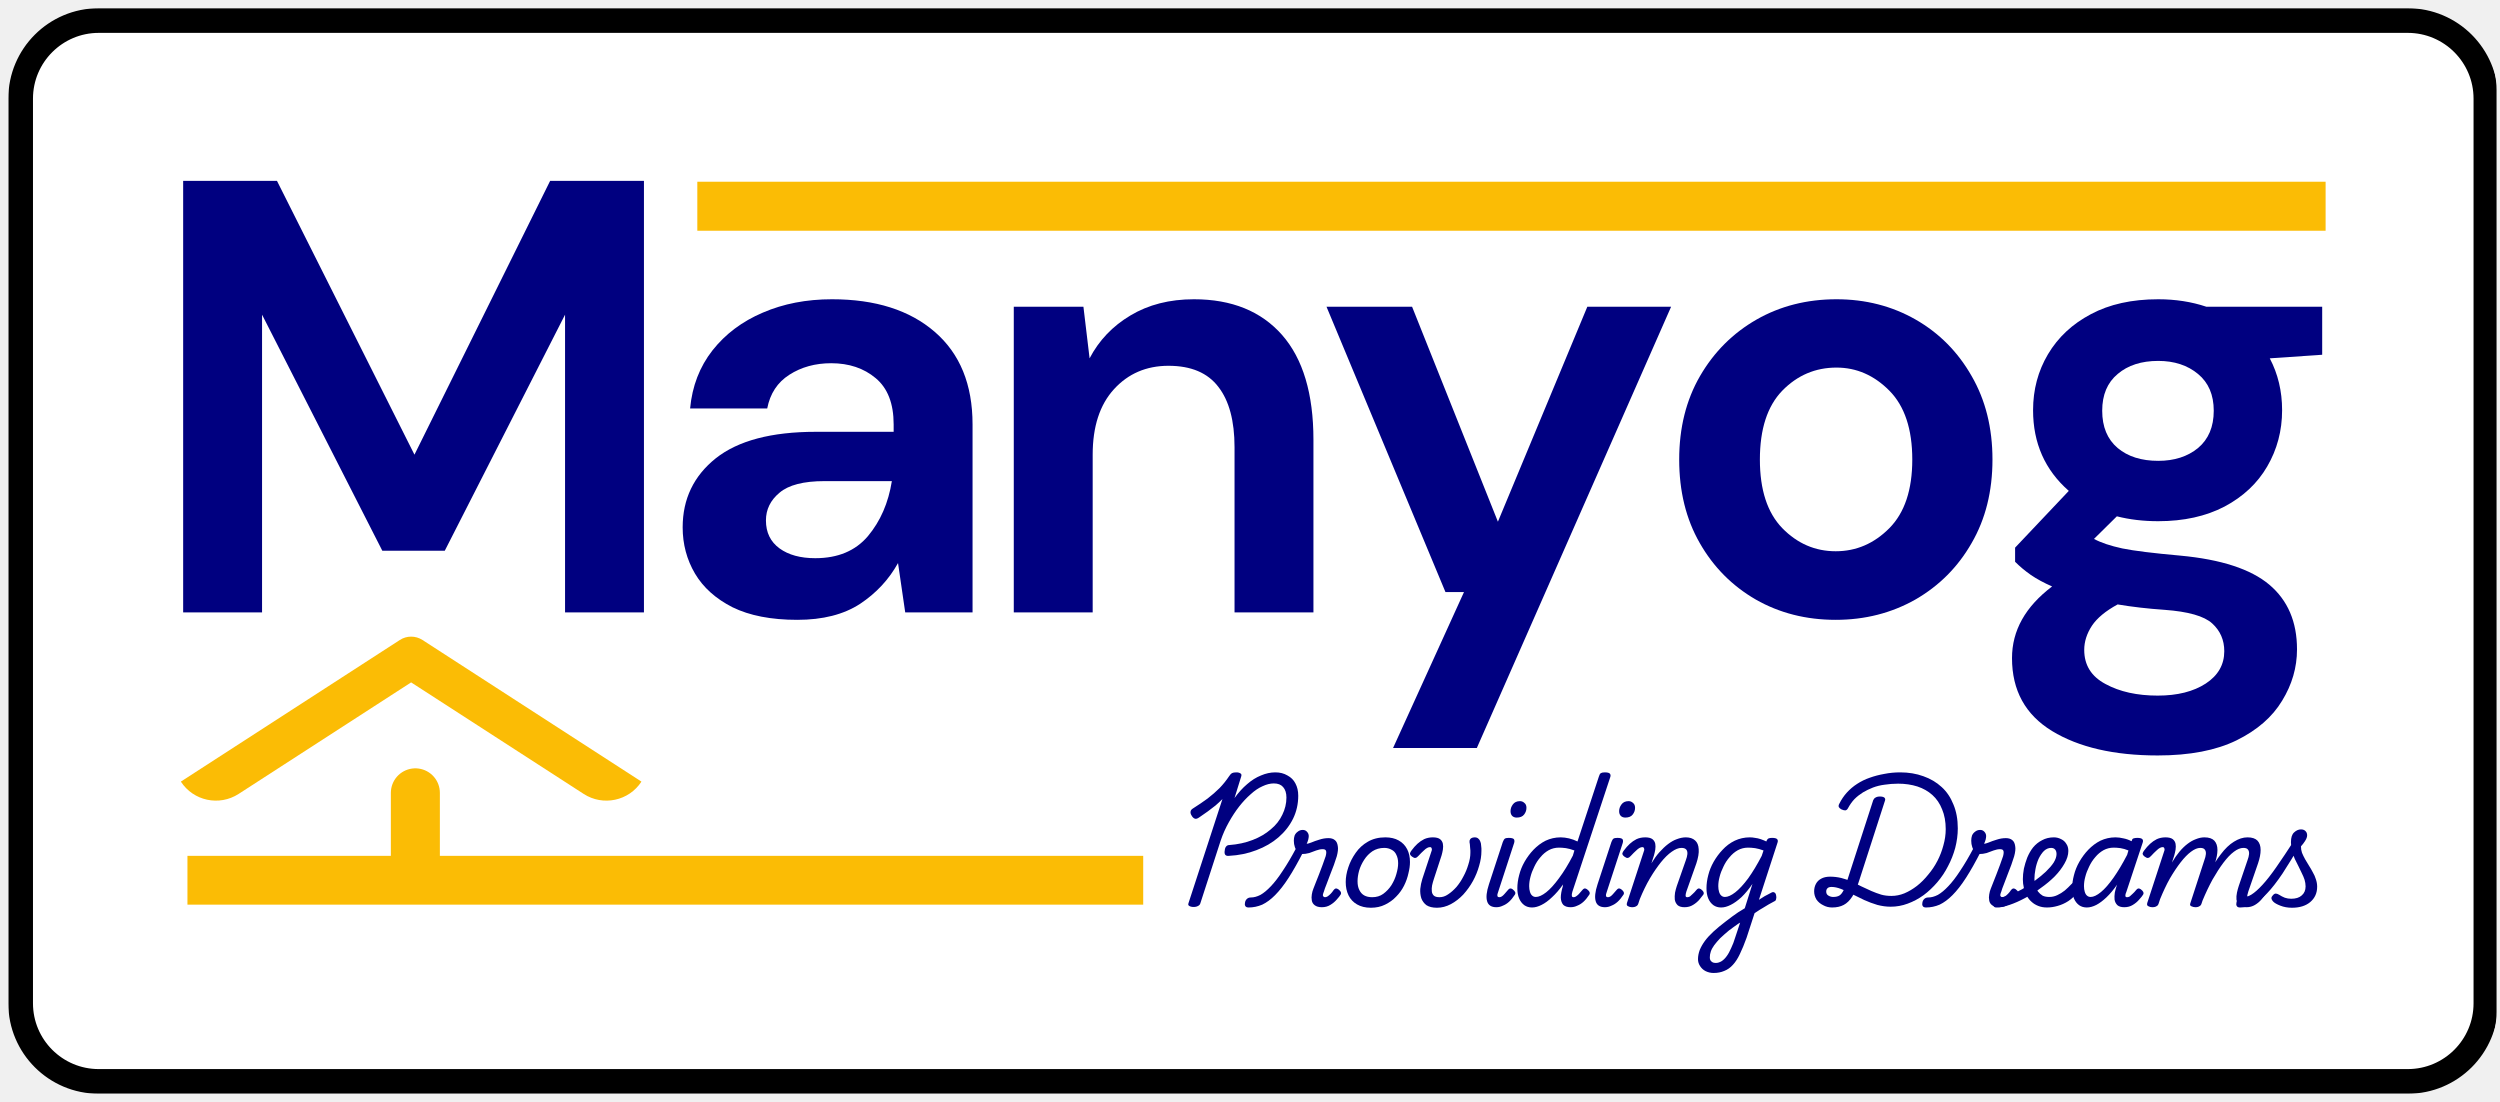
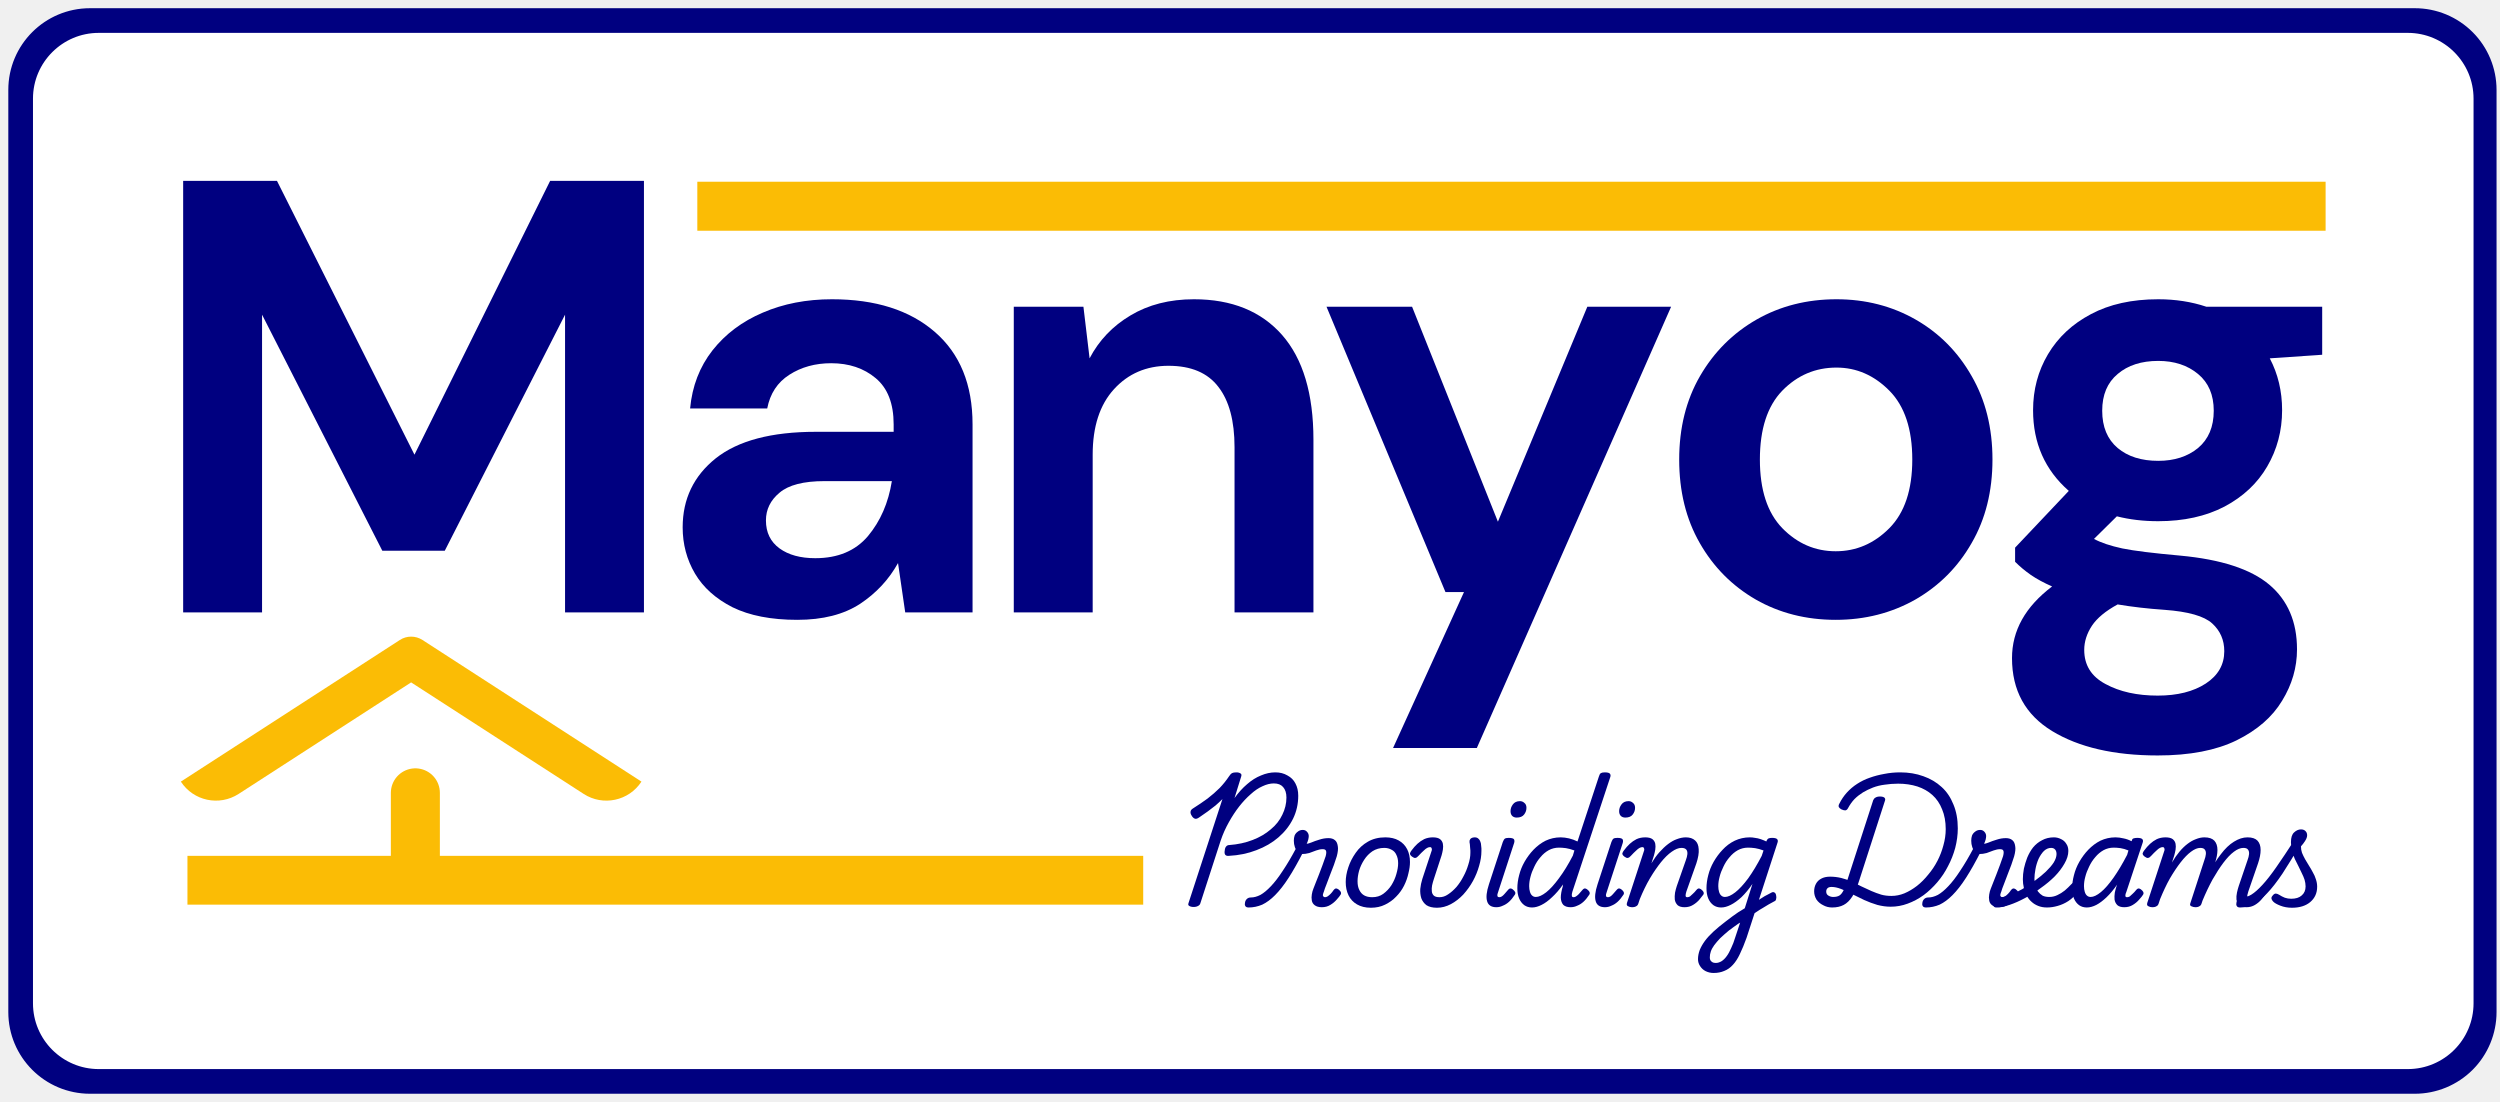
<svg xmlns="http://www.w3.org/2000/svg" width="152" height="67" viewBox="0 0 152 67" fill="none">
-   <mask id="mask0_1_3" style="mask-type:luminance" maskUnits="userSpaceOnUse" x="0" y="0" width="152" height="67">
-     <path d="M1.005 5.999C1.005 3.238 3.244 0.999 6.005 0.999H146.392C149.153 0.999 151.392 3.238 151.392 5.999V61C151.392 63.761 149.153 66 146.392 66H6.005C3.244 66 1.005 63.761 1.005 61V5.999Z" fill="white" stroke="white" stroke-miterlimit="4.139" stroke-linejoin="round" />
-   </mask>
  <g mask="url(#mask0_1_3)">
    <mask id="mask1_1_3" style="mask-type:luminance" maskUnits="userSpaceOnUse" x="0" y="0" width="152" height="67">
      <path d="M5.474 0.999H146.821C148.005 0.999 149.142 1.468 149.982 2.307C150.818 3.143 151.29 4.279 151.29 5.466V61.533C151.29 62.716 150.818 63.853 149.982 64.692C149.142 65.528 148.005 66 146.821 66H5.474C3.005 66 1.005 64.001 1.005 61.533V5.466C1.005 2.998 3.005 0.999 5.474 0.999Z" fill="white" stroke="white" stroke-miterlimit="4.139" stroke-linejoin="round" />
    </mask>
    <g mask="url(#mask1_1_3)">
-       <path d="M1.005 5.999C1.005 3.238 3.244 0.999 6.005 0.999H146.392C149.153 0.999 151.392 3.238 151.392 5.999V61C151.392 63.761 149.153 66 146.392 66H6.005C3.244 66 1.005 63.761 1.005 61V5.999Z" fill="white" stroke="black" stroke-miterlimit="4.139" stroke-linejoin="round" stroke-width="2" />
+       <path d="M1.005 5.999C1.005 3.238 3.244 0.999 6.005 0.999H146.392C149.153 0.999 151.392 3.238 151.392 5.999V61C151.392 63.761 149.153 66 146.392 66H6.005C3.244 66 1.005 63.761 1.005 61V5.999Z" fill="white" stroke="#000080" stroke-miterlimit="4.139" stroke-linejoin="round" stroke-width="2" />
    </g>
  </g>
  <path d="M11.136 37.233V10.995H16.839L25.199 27.644L33.449 10.995H39.152V37.233H34.355V19.132L27.042 33.485H23.245L15.933 19.132V37.233H11.136Z" fill="#000080" />
  <path d="M48.475 37.686C46.881 37.686 45.569 37.428 44.537 36.921C43.514 36.401 42.756 35.718 42.256 34.875C41.756 34.024 41.506 33.087 41.506 32.064C41.506 30.338 42.178 28.936 43.522 27.862C44.873 26.793 46.901 26.254 49.6 26.254H54.334V25.801C54.334 24.532 53.967 23.595 53.24 22.99C52.522 22.388 51.619 22.084 50.537 22.084C49.569 22.084 48.717 22.318 47.99 22.787C47.272 23.247 46.822 23.927 46.647 24.833H41.959C42.084 23.482 42.537 22.302 43.319 21.303C44.108 20.303 45.131 19.538 46.381 19.007C47.631 18.468 49.029 18.195 50.584 18.195C53.229 18.195 55.311 18.859 56.834 20.178C58.365 21.502 59.131 23.376 59.131 25.801V37.233H55.037L54.6 34.234C54.045 35.234 53.276 36.062 52.287 36.718C51.295 37.362 50.026 37.686 48.475 37.686ZM49.569 33.938C50.944 33.938 52.01 33.493 52.772 32.595C53.529 31.689 54.014 30.576 54.225 29.252H50.131C48.858 29.252 47.947 29.487 47.397 29.955C46.842 30.416 46.569 30.978 46.569 31.642C46.569 32.372 46.842 32.938 47.397 33.344C47.947 33.742 48.67 33.938 49.569 33.938Z" fill="#000080" />
  <path d="M61.638 37.233V18.648H65.872L66.247 21.787C66.818 20.694 67.646 19.827 68.732 19.179C69.826 18.523 71.111 18.195 72.591 18.195C74.892 18.195 76.677 18.921 77.951 20.366C79.22 21.814 79.857 23.939 79.857 26.738V37.233H75.06V27.191C75.06 25.59 74.732 24.364 74.076 23.521C73.427 22.669 72.419 22.24 71.044 22.24C69.701 22.24 68.595 22.716 67.732 23.661C66.865 24.61 66.435 25.938 66.435 27.644V37.233H61.638Z" fill="#000080" />
  <path d="M84.698 45.479L89.01 35.999H87.885L80.651 18.648H85.854L91.073 31.72L96.51 18.648H101.604L89.791 45.479H84.698Z" fill="#000080" />
  <path d="M111.611 37.686C109.806 37.686 108.189 37.272 106.751 36.452C105.314 35.62 104.177 34.477 103.345 33.016C102.509 31.56 102.095 29.869 102.095 27.941C102.095 26.016 102.517 24.325 103.361 22.865C104.212 21.397 105.361 20.253 106.798 19.429C108.236 18.609 109.853 18.195 111.658 18.195C113.427 18.195 115.033 18.609 116.47 19.429C117.908 20.253 119.041 21.397 119.876 22.865C120.72 24.325 121.142 26.016 121.142 27.941C121.142 29.869 120.72 31.56 119.876 33.016C119.041 34.477 117.9 35.62 116.455 36.452C115.005 37.272 113.392 37.686 111.611 37.686ZM111.611 33.516C112.861 33.516 113.947 33.047 114.876 32.11C115.802 31.173 116.267 29.783 116.267 27.941C116.267 26.09 115.802 24.692 114.876 23.755C113.947 22.818 112.876 22.349 111.658 22.349C110.376 22.349 109.275 22.818 108.361 23.755C107.455 24.692 107.001 26.09 107.001 27.941C107.001 29.783 107.455 31.173 108.361 32.11C109.275 33.047 110.361 33.516 111.611 33.516Z" fill="#000080" />
  <path d="M131.221 31.689C130.322 31.689 129.486 31.591 128.705 31.392L127.314 32.766C127.74 32.997 128.314 33.188 129.033 33.344C129.76 33.493 130.939 33.637 132.564 33.782C135.041 34.012 136.846 34.601 137.971 35.546C139.096 36.495 139.658 37.803 139.658 39.482C139.658 40.583 139.354 41.626 138.752 42.605C138.158 43.593 137.236 44.394 135.986 45.011C134.736 45.624 133.135 45.932 131.189 45.932C128.533 45.932 126.393 45.436 124.768 44.448C123.143 43.457 122.33 41.981 122.33 40.013C122.33 38.334 123.143 36.886 124.768 35.656C124.268 35.437 123.834 35.203 123.471 34.953C123.115 34.703 122.799 34.438 122.518 34.156V33.297L125.783 29.846C124.334 28.577 123.611 26.941 123.611 24.942C123.611 23.692 123.912 22.56 124.518 21.537C125.131 20.506 126.002 19.694 127.127 19.101C128.252 18.5 129.615 18.195 131.221 18.195C132.271 18.195 133.244 18.347 134.143 18.648H141.189V21.569L138.002 21.787C138.502 22.736 138.752 23.786 138.752 24.942C138.752 26.191 138.447 27.331 137.846 28.362C137.252 29.385 136.385 30.197 135.252 30.799C134.115 31.392 132.771 31.689 131.221 31.689ZM131.221 28.019C132.197 28.019 133.006 27.761 133.643 27.238C134.275 26.707 134.596 25.953 134.596 24.973C134.596 24.005 134.275 23.263 133.643 22.74C133.006 22.209 132.197 21.943 131.221 21.943C130.197 21.943 129.377 22.209 128.752 22.74C128.127 23.263 127.814 24.005 127.814 24.973C127.814 25.953 128.127 26.707 128.752 27.238C129.377 27.761 130.197 28.019 131.221 28.019ZM126.721 39.513C126.721 40.438 127.15 41.13 128.018 41.59C128.881 42.059 129.939 42.293 131.189 42.293C132.385 42.293 133.361 42.047 134.111 41.559C134.861 41.067 135.236 40.411 135.236 39.591C135.236 38.912 134.99 38.35 134.502 37.905C134.01 37.456 133.041 37.182 131.596 37.077C130.572 37.007 129.627 36.897 128.752 36.749C128.021 37.147 127.502 37.577 127.189 38.045C126.877 38.522 126.721 39.013 126.721 39.513Z" fill="#000080" />
  <path d="M42.397 12.539L141.397 12.539" stroke="#FBBC05" stroke-width="2.98" />
  <path d="M74.715 52.036C74.621 52.048 74.547 52.028 74.496 51.973C74.453 51.911 74.441 51.825 74.465 51.708C74.472 51.606 74.5 51.528 74.543 51.474C74.594 51.411 74.656 51.38 74.73 51.38C75.261 51.341 75.738 51.236 76.168 51.068C76.594 50.904 76.957 50.689 77.261 50.427C77.574 50.17 77.808 49.873 77.965 49.537C78.129 49.205 78.215 48.858 78.215 48.491C78.215 48.209 78.144 47.999 78.011 47.85C77.886 47.706 77.699 47.632 77.449 47.632C77.23 47.632 77 47.69 76.761 47.803C76.519 47.909 76.281 48.069 76.043 48.288C75.801 48.498 75.566 48.748 75.34 49.037C75.121 49.318 74.91 49.639 74.715 49.99C74.515 50.345 74.347 50.72 74.215 51.114L72.98 54.925C72.957 54.999 72.91 55.05 72.84 55.081C72.777 55.12 72.687 55.144 72.574 55.144C72.457 55.144 72.371 55.12 72.308 55.081C72.246 55.05 72.23 54.995 72.261 54.91L74.324 48.584C74.187 48.721 74.047 48.85 73.902 48.975C73.754 49.092 73.597 49.209 73.433 49.334C73.265 49.451 73.094 49.568 72.918 49.693C72.801 49.779 72.707 49.803 72.636 49.771C72.562 49.74 72.5 49.678 72.449 49.584C72.394 49.502 72.375 49.424 72.386 49.35C72.394 49.268 72.449 49.201 72.543 49.147C72.855 48.951 73.144 48.752 73.418 48.553C73.687 48.346 73.933 48.131 74.152 47.913C74.371 47.686 74.562 47.444 74.73 47.194C74.793 47.101 74.847 47.038 74.902 47.007C74.965 46.976 75.051 46.96 75.168 46.96C75.281 46.96 75.363 46.983 75.418 47.023C75.48 47.054 75.496 47.116 75.465 47.21L75.058 48.522C75.297 48.19 75.551 47.909 75.824 47.678C76.094 47.44 76.375 47.265 76.668 47.148C76.957 47.023 77.25 46.96 77.543 46.96C77.824 46.96 78.066 47.023 78.277 47.148C78.496 47.265 78.656 47.425 78.761 47.632C78.875 47.843 78.933 48.092 78.933 48.381C78.933 48.881 78.828 49.346 78.621 49.771C78.41 50.201 78.113 50.58 77.73 50.911C77.355 51.236 76.906 51.497 76.386 51.692C75.875 51.891 75.316 52.005 74.715 52.036Z" fill="#000080" />
  <path d="M75.915 55.175C75.814 55.175 75.743 55.144 75.712 55.081C75.681 55.019 75.677 54.953 75.697 54.878C75.708 54.796 75.743 54.722 75.806 54.66C75.868 54.597 75.954 54.566 76.056 54.566C76.236 54.566 76.427 54.515 76.634 54.41C76.833 54.297 77.048 54.121 77.275 53.879C77.501 53.641 77.743 53.328 77.993 52.942C78.251 52.559 78.529 52.09 78.822 51.536L79.259 51.755C78.935 52.391 78.634 52.926 78.353 53.363C78.072 53.801 77.794 54.156 77.525 54.425C77.267 54.687 77.005 54.878 76.743 55.003C76.474 55.117 76.197 55.175 75.915 55.175ZM80.368 55.159C80.181 55.159 80.033 55.117 79.931 55.035C79.837 54.964 79.779 54.87 79.759 54.753C79.736 54.628 79.736 54.504 79.759 54.379C79.779 54.254 79.81 54.14 79.853 54.035C79.884 53.953 79.931 53.832 79.993 53.676C80.056 53.52 80.122 53.348 80.197 53.16C80.267 52.965 80.341 52.77 80.415 52.583C80.486 52.387 80.548 52.208 80.603 52.051C80.642 51.895 80.65 51.786 80.618 51.724C80.595 51.661 80.529 51.63 80.415 51.63C80.298 51.63 80.169 51.657 80.025 51.708C79.888 51.763 79.747 51.813 79.603 51.864C79.454 51.907 79.298 51.926 79.134 51.926C79.04 51.926 78.954 51.891 78.884 51.817C78.822 51.735 78.767 51.63 78.728 51.505C78.685 51.38 78.665 51.251 78.665 51.114C78.665 51.001 78.681 50.896 78.712 50.802C78.751 50.708 78.814 50.63 78.9 50.568C78.982 50.498 79.087 50.459 79.212 50.459C79.314 50.459 79.4 50.498 79.462 50.568C79.533 50.642 79.572 50.732 79.572 50.833C79.572 50.896 79.56 50.97 79.54 51.052C79.517 51.138 79.486 51.22 79.447 51.302C79.497 51.302 79.591 51.278 79.728 51.224C79.872 51.161 80.033 51.107 80.212 51.052C80.4 50.989 80.587 50.958 80.775 50.958C80.939 50.958 81.072 51.001 81.165 51.083C81.259 51.157 81.314 51.278 81.337 51.442C81.368 51.599 81.345 51.809 81.275 52.067C81.232 52.215 81.173 52.387 81.103 52.583C81.029 52.782 80.951 52.985 80.868 53.192C80.794 53.402 80.72 53.594 80.65 53.769C80.576 53.949 80.525 54.093 80.493 54.207C80.431 54.355 80.415 54.449 80.447 54.488C80.478 54.531 80.513 54.55 80.556 54.55C80.607 54.55 80.658 54.535 80.712 54.504C80.775 54.464 80.837 54.41 80.9 54.347C80.962 54.285 81.025 54.207 81.087 54.113C81.126 54.062 81.169 54.031 81.212 54.019C81.251 54.011 81.306 54.027 81.368 54.066C81.451 54.129 81.501 54.187 81.525 54.238C81.544 54.293 81.54 54.343 81.509 54.394C81.466 54.468 81.388 54.566 81.275 54.691C81.169 54.816 81.04 54.925 80.884 55.019C80.736 55.112 80.564 55.159 80.368 55.159Z" fill="#000080" />
  <path d="M83.351 55.191C83.015 55.191 82.734 55.12 82.507 54.988C82.277 54.855 82.105 54.671 81.992 54.441C81.875 54.203 81.82 53.933 81.82 53.629C81.82 53.348 81.871 53.051 81.976 52.739C82.078 52.426 82.23 52.13 82.429 51.849C82.625 51.567 82.871 51.345 83.164 51.177C83.465 51.001 83.82 50.911 84.226 50.911C84.546 50.911 84.82 50.974 85.039 51.099C85.265 51.224 85.437 51.403 85.554 51.63C85.668 51.849 85.726 52.11 85.726 52.411C85.726 52.621 85.695 52.848 85.632 53.098C85.578 53.348 85.492 53.598 85.367 53.847C85.242 54.097 85.078 54.324 84.882 54.519C84.695 54.718 84.468 54.878 84.211 55.003C83.961 55.128 83.671 55.191 83.351 55.191ZM83.429 54.55C83.687 54.55 83.914 54.484 84.101 54.347C84.296 54.203 84.465 54.027 84.601 53.816C84.734 53.598 84.836 53.375 84.898 53.145C84.968 52.907 85.007 52.688 85.007 52.489C85.007 52.282 84.968 52.11 84.898 51.973C84.836 51.829 84.734 51.724 84.601 51.661C84.476 51.591 84.328 51.552 84.164 51.552C83.89 51.552 83.652 51.622 83.445 51.755C83.246 51.891 83.078 52.063 82.945 52.27C82.808 52.481 82.703 52.703 82.632 52.942C82.57 53.172 82.539 53.387 82.539 53.582C82.539 53.793 82.574 53.969 82.648 54.113C82.718 54.261 82.82 54.371 82.945 54.441C83.078 54.515 83.242 54.55 83.429 54.55Z" fill="#000080" />
  <path d="M87.368 55.191C87.094 55.191 86.883 55.136 86.727 55.035C86.579 54.921 86.477 54.781 86.415 54.613C86.36 54.437 86.341 54.25 86.352 54.05C86.372 53.844 86.415 53.641 86.477 53.441L87.055 51.692C87.063 51.642 87.059 51.599 87.04 51.567C87.028 51.528 86.997 51.505 86.946 51.505C86.891 51.505 86.837 51.52 86.774 51.552C86.712 51.583 86.637 51.642 86.555 51.724C86.469 51.798 86.368 51.903 86.243 52.036C86.18 52.11 86.118 52.153 86.055 52.161C86.001 52.172 85.934 52.145 85.852 52.083C85.758 52.012 85.716 51.942 85.727 51.88C85.747 51.817 85.778 51.763 85.821 51.708C85.934 51.552 86.055 51.419 86.18 51.302C86.305 51.189 86.438 51.095 86.587 51.021C86.743 50.95 86.919 50.911 87.118 50.911C87.313 50.911 87.462 50.95 87.555 51.021C87.649 51.095 87.704 51.189 87.727 51.302C87.747 51.407 87.747 51.528 87.727 51.661C87.704 51.786 87.68 51.903 87.649 52.005L87.18 53.441C87.137 53.566 87.102 53.699 87.071 53.832C87.047 53.957 87.044 54.078 87.055 54.191C87.063 54.297 87.106 54.386 87.18 54.457C87.251 54.519 87.368 54.55 87.524 54.55C87.7 54.55 87.872 54.496 88.04 54.379C88.216 54.265 88.387 54.113 88.555 53.926C88.719 53.73 88.86 53.516 88.977 53.285C89.102 53.059 89.2 52.817 89.274 52.567C89.356 52.317 89.399 52.079 89.399 51.849C89.399 51.809 89.399 51.763 89.399 51.708C89.399 51.657 89.391 51.599 89.383 51.536C89.383 51.466 89.376 51.395 89.368 51.333C89.344 51.239 89.341 51.161 89.352 51.099C89.372 51.036 89.407 50.989 89.462 50.958C89.512 50.927 89.579 50.911 89.665 50.911C89.766 50.911 89.844 50.943 89.899 51.005C89.962 51.06 90.008 51.154 90.04 51.286C90.047 51.329 90.055 51.376 90.055 51.427C90.063 51.481 90.071 51.532 90.071 51.583C90.071 51.638 90.071 51.688 90.071 51.739C90.071 52.032 90.024 52.333 89.93 52.645C89.844 52.957 89.719 53.266 89.555 53.566C89.387 53.871 89.188 54.144 88.962 54.394C88.731 54.636 88.481 54.828 88.212 54.972C87.938 55.117 87.657 55.191 87.368 55.191Z" fill="#000080" />
  <path d="M90.98 55.159C90.676 55.159 90.488 55.038 90.418 54.8C90.344 54.562 90.379 54.218 90.527 53.769L91.371 51.193C91.41 51.091 91.453 51.021 91.496 50.989C91.547 50.958 91.625 50.943 91.73 50.943C91.894 50.943 92 50.97 92.043 51.021C92.082 51.075 92.09 51.154 92.058 51.255L91.09 54.222C91.047 54.328 91.031 54.41 91.043 54.472C91.051 54.527 91.094 54.55 91.168 54.55C91.207 54.55 91.254 54.535 91.308 54.504C91.359 54.472 91.41 54.425 91.465 54.363C91.527 54.3 91.597 54.218 91.683 54.113C91.722 54.062 91.766 54.031 91.808 54.019C91.859 54.011 91.91 54.027 91.965 54.066C92.047 54.129 92.097 54.187 92.121 54.238C92.141 54.293 92.137 54.343 92.105 54.394C91.988 54.574 91.871 54.718 91.746 54.831C91.629 54.937 91.504 55.015 91.371 55.066C91.246 55.128 91.113 55.159 90.98 55.159ZM92.215 49.709C92.109 49.709 92.019 49.678 91.949 49.615C91.875 49.545 91.84 49.443 91.84 49.318C91.84 49.174 91.887 49.037 91.98 48.912C92.074 48.78 92.219 48.709 92.418 48.709C92.519 48.709 92.609 48.748 92.683 48.819C92.766 48.881 92.808 48.983 92.808 49.115C92.808 49.264 92.762 49.397 92.668 49.521C92.574 49.646 92.422 49.709 92.215 49.709Z" fill="#000080" />
  <path d="M93.146 55.175C92.966 55.175 92.81 55.128 92.677 55.035C92.54 54.933 92.435 54.796 92.365 54.628C92.29 54.453 92.255 54.246 92.255 54.004C92.255 53.754 92.29 53.488 92.365 53.207C92.435 52.926 92.544 52.657 92.693 52.395C92.849 52.126 93.029 51.88 93.24 51.661C93.458 51.435 93.701 51.251 93.974 51.114C94.255 50.982 94.56 50.911 94.896 50.911C95.052 50.911 95.216 50.935 95.396 50.974C95.572 51.017 95.744 51.079 95.912 51.161L97.208 47.226C97.24 47.112 97.279 47.038 97.333 47.007C97.384 46.976 97.462 46.96 97.568 46.96C97.732 46.96 97.837 46.987 97.88 47.038C97.931 47.093 97.935 47.171 97.896 47.273L95.599 54.222C95.568 54.328 95.556 54.41 95.568 54.472C95.576 54.527 95.615 54.55 95.677 54.55C95.728 54.55 95.775 54.535 95.818 54.504C95.869 54.472 95.927 54.425 95.99 54.363C96.052 54.3 96.123 54.218 96.208 54.113C96.248 54.062 96.29 54.031 96.333 54.019C96.384 54.011 96.435 54.027 96.49 54.066C96.572 54.129 96.623 54.187 96.646 54.238C96.665 54.293 96.662 54.343 96.63 54.394C96.513 54.574 96.396 54.718 96.271 54.831C96.154 54.937 96.029 55.015 95.896 55.066C95.771 55.128 95.634 55.159 95.49 55.159C95.302 55.159 95.154 55.112 95.052 55.019C94.958 54.917 94.904 54.769 94.896 54.581C94.896 54.394 94.935 54.16 95.021 53.879C95.021 53.859 95.021 53.844 95.021 53.832C95.029 53.812 95.037 53.793 95.037 53.769C94.818 54.082 94.591 54.343 94.365 54.55C94.146 54.761 93.931 54.917 93.724 55.019C93.525 55.12 93.333 55.175 93.146 55.175ZM92.974 53.879C92.974 54.004 92.99 54.121 93.021 54.222C93.052 54.328 93.099 54.406 93.162 54.457C93.224 54.511 93.294 54.535 93.38 54.535C93.556 54.535 93.763 54.441 94.005 54.254C94.255 54.058 94.513 53.769 94.787 53.395C95.068 53.02 95.349 52.563 95.63 52.02L95.724 51.708C95.537 51.638 95.365 51.591 95.208 51.567C95.052 51.548 94.912 51.536 94.787 51.536C94.556 51.536 94.349 51.591 94.162 51.692C93.974 51.798 93.806 51.938 93.662 52.114C93.513 52.282 93.388 52.473 93.287 52.692C93.181 52.903 93.103 53.11 93.052 53.316C92.998 53.516 92.974 53.703 92.974 53.879Z" fill="#000080" />
  <path d="M97.584 55.159C97.279 55.159 97.091 55.038 97.021 54.8C96.947 54.562 96.982 54.218 97.13 53.769L97.974 51.193C98.013 51.091 98.056 51.021 98.099 50.989C98.15 50.958 98.228 50.943 98.334 50.943C98.498 50.943 98.603 50.97 98.646 51.021C98.685 51.075 98.693 51.154 98.662 51.255L97.693 54.222C97.65 54.328 97.635 54.41 97.646 54.472C97.654 54.527 97.697 54.55 97.771 54.55C97.81 54.55 97.857 54.535 97.912 54.504C97.963 54.472 98.013 54.425 98.068 54.363C98.13 54.3 98.201 54.218 98.287 54.113C98.326 54.062 98.369 54.031 98.412 54.019C98.463 54.011 98.513 54.027 98.568 54.066C98.65 54.129 98.701 54.187 98.724 54.238C98.744 54.293 98.74 54.343 98.709 54.394C98.591 54.574 98.474 54.718 98.349 54.831C98.232 54.937 98.107 55.015 97.974 55.066C97.849 55.128 97.716 55.159 97.584 55.159ZM98.818 49.709C98.713 49.709 98.623 49.678 98.552 49.615C98.478 49.545 98.443 49.443 98.443 49.318C98.443 49.174 98.49 49.037 98.584 48.912C98.677 48.78 98.822 48.709 99.021 48.709C99.123 48.709 99.213 48.748 99.287 48.819C99.369 48.881 99.412 48.983 99.412 49.115C99.412 49.264 99.365 49.397 99.271 49.521C99.177 49.646 99.025 49.709 98.818 49.709Z" fill="#000080" />
  <path d="M99.218 55.159C99.132 55.159 99.054 55.136 98.984 55.097C98.909 55.066 98.89 54.999 98.921 54.894L99.968 51.692C99.976 51.642 99.972 51.599 99.952 51.567C99.941 51.528 99.909 51.505 99.859 51.505C99.804 51.505 99.749 51.52 99.687 51.552C99.624 51.583 99.55 51.642 99.468 51.724C99.382 51.798 99.281 51.903 99.156 52.036C99.093 52.11 99.031 52.153 98.968 52.161C98.913 52.172 98.847 52.145 98.765 52.083C98.671 52.012 98.628 51.942 98.64 51.88C98.659 51.817 98.691 51.763 98.734 51.708C98.847 51.552 98.968 51.419 99.093 51.302C99.218 51.189 99.351 51.095 99.499 51.021C99.656 50.95 99.831 50.911 100.031 50.911C100.226 50.911 100.374 50.95 100.468 51.021C100.562 51.095 100.616 51.189 100.64 51.302C100.659 51.407 100.659 51.528 100.64 51.661C100.616 51.786 100.593 51.903 100.562 52.005L100.406 52.489C100.562 52.231 100.722 52.005 100.89 51.817C101.066 51.622 101.241 51.454 101.421 51.318C101.597 51.185 101.773 51.083 101.952 51.021C102.14 50.95 102.32 50.911 102.499 50.911C102.738 50.911 102.925 50.974 103.062 51.099C103.195 51.216 103.269 51.392 103.281 51.63C103.3 51.86 103.253 52.145 103.14 52.489L102.531 54.207C102.499 54.312 102.484 54.39 102.484 54.441C102.484 54.484 102.491 54.515 102.515 54.535C102.534 54.546 102.562 54.55 102.593 54.55C102.644 54.55 102.695 54.535 102.749 54.504C102.8 54.464 102.859 54.41 102.921 54.347C102.991 54.285 103.066 54.207 103.14 54.113C103.179 54.062 103.222 54.031 103.265 54.019C103.304 54.011 103.359 54.027 103.421 54.066C103.503 54.129 103.554 54.187 103.577 54.238C103.597 54.293 103.593 54.343 103.562 54.394C103.507 54.468 103.429 54.566 103.327 54.691C103.222 54.816 103.093 54.925 102.937 55.019C102.788 55.112 102.616 55.159 102.421 55.159C102.234 55.159 102.093 55.117 101.999 55.035C101.906 54.941 101.847 54.828 101.827 54.691C101.816 54.558 101.82 54.418 101.843 54.269C101.874 54.125 101.909 53.988 101.952 53.863L102.499 52.301C102.55 52.169 102.581 52.044 102.593 51.926C102.601 51.813 102.581 51.724 102.531 51.661C102.476 51.591 102.378 51.552 102.234 51.552C102.054 51.552 101.859 51.63 101.64 51.786C101.429 51.934 101.21 52.145 100.984 52.426C100.765 52.7 100.538 53.028 100.312 53.41C100.093 53.785 99.89 54.203 99.702 54.66L99.609 54.941C99.585 55.015 99.546 55.066 99.484 55.097C99.429 55.136 99.343 55.159 99.218 55.159Z" fill="#000080" />
  <path d="M106.519 54.972C106.632 54.902 106.742 54.831 106.847 54.769C106.949 54.706 107.05 54.644 107.144 54.581C107.246 54.511 107.347 54.453 107.441 54.41C107.535 54.359 107.621 54.312 107.707 54.269C107.777 54.23 107.839 54.23 107.894 54.269C107.945 54.3 107.976 54.359 107.988 54.441C108.007 54.515 108.007 54.589 107.988 54.66C107.976 54.734 107.941 54.781 107.879 54.8C107.773 54.855 107.66 54.917 107.535 54.988C107.418 55.058 107.3 55.132 107.175 55.206C107.05 55.276 106.925 55.355 106.8 55.441C106.675 55.523 106.55 55.605 106.425 55.69L106.519 54.972ZM104.191 59.157C104.011 59.157 103.851 59.118 103.707 59.048C103.558 58.974 103.449 58.869 103.363 58.736C103.281 58.611 103.238 58.47 103.238 58.314C103.238 58.127 103.277 57.939 103.347 57.752C103.422 57.572 103.523 57.393 103.66 57.205C103.793 57.026 103.964 56.838 104.175 56.643C104.394 56.444 104.636 56.241 104.91 56.034C105.043 55.929 105.175 55.831 105.3 55.737C105.425 55.651 105.55 55.566 105.675 55.472C105.808 55.386 105.945 55.304 106.082 55.222L106.55 53.738C106.332 54.062 106.105 54.332 105.879 54.55C105.648 54.761 105.429 54.917 105.222 55.019C105.023 55.12 104.832 55.175 104.644 55.175C104.464 55.175 104.308 55.128 104.175 55.035C104.039 54.933 103.933 54.796 103.863 54.628C103.789 54.453 103.754 54.246 103.754 54.004C103.754 53.754 103.789 53.488 103.863 53.207C103.933 52.926 104.043 52.657 104.191 52.395C104.347 52.126 104.527 51.88 104.738 51.661C104.945 51.435 105.191 51.251 105.472 51.114C105.754 50.982 106.058 50.911 106.394 50.911C106.496 50.911 106.601 50.923 106.707 50.943C106.82 50.954 106.933 50.982 107.05 51.021C107.175 51.064 107.289 51.111 107.394 51.161L107.41 51.114C107.441 51.044 107.48 50.997 107.535 50.974C107.586 50.954 107.652 50.943 107.738 50.943C107.902 50.943 108.007 50.97 108.05 51.021C108.101 51.075 108.105 51.154 108.066 51.255L106.191 57.018C106.054 57.401 105.918 57.728 105.785 58.002C105.66 58.271 105.519 58.49 105.363 58.658C105.207 58.834 105.027 58.958 104.832 59.033C104.644 59.115 104.429 59.157 104.191 59.157ZM104.316 58.548C104.441 58.548 104.558 58.509 104.675 58.439C104.789 58.365 104.894 58.26 104.988 58.127C105.082 58.002 105.168 57.838 105.254 57.643C105.347 57.455 105.429 57.237 105.504 56.987L105.8 56.096C105.726 56.136 105.652 56.182 105.582 56.237C105.507 56.288 105.433 56.339 105.363 56.393C105.289 56.456 105.211 56.51 105.129 56.565C104.918 56.741 104.738 56.901 104.582 57.049C104.433 57.205 104.316 57.346 104.222 57.471C104.129 57.604 104.058 57.728 104.019 57.846C103.976 57.971 103.957 58.088 103.957 58.205C103.957 58.267 103.964 58.322 103.988 58.377C104.019 58.427 104.058 58.47 104.113 58.502C104.164 58.533 104.23 58.548 104.316 58.548ZM104.879 54.535C105.054 54.535 105.261 54.441 105.504 54.254C105.754 54.058 106.011 53.777 106.285 53.41C106.554 53.035 106.832 52.579 107.113 52.036L107.222 51.708C107.035 51.638 106.863 51.591 106.707 51.567C106.55 51.548 106.41 51.536 106.285 51.536C106.054 51.536 105.847 51.591 105.66 51.692C105.472 51.798 105.304 51.938 105.16 52.114C105.011 52.282 104.886 52.473 104.785 52.692C104.679 52.903 104.601 53.11 104.55 53.316C104.496 53.516 104.472 53.703 104.472 53.879C104.472 54.004 104.488 54.121 104.519 54.222C104.55 54.328 104.597 54.406 104.66 54.457C104.722 54.511 104.793 54.535 104.879 54.535Z" fill="#000080" />
  <path d="M111.393 55.175C111.194 55.175 111.011 55.128 110.847 55.035C110.679 54.953 110.542 54.839 110.44 54.691C110.347 54.535 110.3 54.371 110.3 54.191C110.3 54.027 110.335 53.875 110.409 53.738C110.479 53.605 110.585 53.5 110.722 53.426C110.866 53.344 111.05 53.301 111.268 53.301C111.495 53.301 111.722 53.328 111.94 53.379C112.159 53.434 112.366 53.504 112.565 53.598C112.772 53.691 112.975 53.793 113.175 53.894C113.382 53.988 113.585 54.082 113.784 54.175C113.979 54.261 114.179 54.332 114.378 54.394C114.573 54.449 114.784 54.472 115.003 54.472C115.261 54.472 115.522 54.422 115.784 54.316C116.054 54.203 116.307 54.05 116.55 53.863C116.8 53.668 117.026 53.438 117.237 53.176C117.456 52.918 117.643 52.637 117.8 52.333C117.956 52.032 118.073 51.72 118.159 51.395C118.253 51.064 118.3 50.736 118.3 50.412C118.3 49.955 118.225 49.553 118.081 49.209C117.944 48.858 117.745 48.565 117.487 48.334C117.237 48.108 116.932 47.936 116.581 47.819C116.225 47.706 115.835 47.647 115.409 47.647C115.116 47.647 114.839 47.671 114.581 47.71C114.331 47.741 114.097 47.8 113.878 47.882C113.659 47.968 113.456 48.065 113.268 48.178C113.081 48.295 112.909 48.428 112.753 48.584C112.604 48.74 112.475 48.924 112.362 49.131C112.319 49.217 112.261 49.264 112.19 49.272C112.128 49.272 112.05 49.252 111.956 49.209C111.882 49.17 111.831 49.123 111.8 49.069C111.776 49.006 111.788 48.94 111.831 48.865C111.956 48.616 112.104 48.393 112.284 48.194C112.472 47.987 112.679 47.811 112.909 47.663C113.147 47.507 113.401 47.382 113.675 47.288C113.956 47.187 114.253 47.108 114.565 47.054C114.878 46.991 115.198 46.96 115.534 46.96C116.042 46.96 116.511 47.038 116.94 47.194C117.366 47.343 117.737 47.561 118.05 47.85C118.362 48.131 118.6 48.487 118.768 48.912C118.944 49.33 119.034 49.814 119.034 50.365C119.034 50.763 118.979 51.157 118.878 51.552C118.772 51.938 118.628 52.309 118.44 52.661C118.261 53.016 118.042 53.344 117.784 53.645C117.534 53.937 117.257 54.199 116.956 54.425C116.651 54.644 116.331 54.816 115.987 54.941C115.651 55.066 115.307 55.128 114.956 55.128C114.682 55.128 114.413 55.089 114.143 55.019C113.87 54.937 113.604 54.839 113.347 54.722C113.097 54.597 112.85 54.48 112.612 54.363C112.382 54.238 112.159 54.136 111.94 54.05C111.729 53.969 111.538 53.926 111.362 53.926C111.245 53.926 111.163 53.953 111.112 54.004C111.057 54.058 111.034 54.125 111.034 54.207C111.034 54.324 111.081 54.406 111.175 54.457C111.268 54.511 111.362 54.535 111.456 54.535C111.62 54.535 111.753 54.504 111.847 54.441C111.94 54.379 112.022 54.269 112.097 54.113C112.179 53.957 112.257 53.746 112.331 53.473L113.893 48.647C113.925 48.577 113.972 48.522 114.034 48.491C114.097 48.452 114.182 48.428 114.3 48.428C114.425 48.428 114.511 48.452 114.565 48.491C114.616 48.534 114.632 48.592 114.612 48.662L113.034 53.551C112.909 53.957 112.768 54.281 112.612 54.519C112.464 54.749 112.292 54.917 112.097 55.019C111.909 55.12 111.675 55.175 111.393 55.175Z" fill="#000080" />
  <path d="M117.101 55.175C116.999 55.175 116.929 55.144 116.898 55.081C116.867 55.019 116.863 54.953 116.882 54.878C116.894 54.796 116.929 54.722 116.992 54.66C117.054 54.597 117.14 54.566 117.242 54.566C117.421 54.566 117.613 54.515 117.82 54.41C118.019 54.297 118.234 54.121 118.46 53.879C118.687 53.641 118.929 53.328 119.179 52.942C119.437 52.559 119.714 52.09 120.007 51.536L120.445 51.755C120.12 52.391 119.82 52.926 119.538 53.363C119.257 53.801 118.98 54.156 118.71 54.425C118.452 54.687 118.191 54.878 117.929 55.003C117.66 55.117 117.382 55.175 117.101 55.175ZM121.554 55.159C121.367 55.159 121.218 55.117 121.117 55.035C121.023 54.964 120.964 54.87 120.945 54.753C120.921 54.628 120.921 54.504 120.945 54.379C120.964 54.254 120.995 54.14 121.038 54.035C121.07 53.953 121.117 53.832 121.179 53.676C121.242 53.52 121.308 53.348 121.382 53.16C121.452 52.965 121.527 52.77 121.601 52.583C121.671 52.387 121.734 52.208 121.788 52.051C121.827 51.895 121.835 51.786 121.804 51.724C121.781 51.661 121.714 51.63 121.601 51.63C121.484 51.63 121.355 51.657 121.21 51.708C121.074 51.763 120.933 51.813 120.788 51.864C120.64 51.907 120.484 51.926 120.32 51.926C120.226 51.926 120.14 51.891 120.07 51.817C120.007 51.735 119.952 51.63 119.913 51.505C119.87 51.38 119.851 51.251 119.851 51.114C119.851 51.001 119.867 50.896 119.898 50.802C119.937 50.708 119.999 50.63 120.085 50.568C120.167 50.498 120.273 50.459 120.398 50.459C120.499 50.459 120.585 50.498 120.648 50.568C120.718 50.642 120.757 50.732 120.757 50.833C120.757 50.896 120.745 50.97 120.726 51.052C120.702 51.138 120.671 51.22 120.632 51.302C120.683 51.302 120.777 51.278 120.913 51.224C121.058 51.161 121.218 51.107 121.398 51.052C121.585 50.989 121.773 50.958 121.96 50.958C122.124 50.958 122.257 51.001 122.351 51.083C122.445 51.157 122.499 51.278 122.523 51.442C122.554 51.599 122.531 51.809 122.46 52.067C122.417 52.215 122.359 52.387 122.288 52.583C122.214 52.782 122.136 52.985 122.054 53.192C121.98 53.402 121.906 53.594 121.835 53.769C121.761 53.949 121.71 54.093 121.679 54.207C121.617 54.355 121.601 54.449 121.632 54.488C121.663 54.531 121.699 54.55 121.742 54.55C121.792 54.55 121.843 54.535 121.898 54.504C121.96 54.464 122.023 54.41 122.085 54.347C122.148 54.285 122.21 54.207 122.273 54.113C122.312 54.062 122.355 54.031 122.398 54.019C122.437 54.011 122.492 54.027 122.554 54.066C122.636 54.129 122.687 54.187 122.71 54.238C122.73 54.293 122.726 54.343 122.695 54.394C122.652 54.468 122.574 54.566 122.46 54.691C122.355 54.816 122.226 54.925 122.07 55.019C121.921 55.112 121.749 55.159 121.554 55.159Z" fill="#000080" />
  <path d="M124.459 55.175C124.259 55.175 124.084 55.144 123.927 55.081C123.771 55.019 123.634 54.937 123.521 54.831C123.404 54.73 123.306 54.605 123.224 54.457C123.15 54.312 123.091 54.156 123.052 53.988C123.009 53.812 122.99 53.637 122.99 53.457C122.99 53.262 123.009 53.047 123.052 52.817C123.103 52.59 123.17 52.364 123.255 52.145C123.349 51.919 123.466 51.708 123.615 51.52C123.771 51.333 123.951 51.189 124.162 51.083C124.369 50.97 124.607 50.911 124.88 50.911C125.037 50.911 125.181 50.95 125.318 51.021C125.451 51.083 125.556 51.177 125.63 51.302C125.713 51.419 125.755 51.563 125.755 51.739C125.755 51.981 125.677 52.235 125.521 52.504C125.373 52.766 125.177 53.028 124.927 53.285C124.677 53.535 124.396 53.769 124.084 53.988C123.779 54.218 123.463 54.422 123.13 54.597C122.795 54.777 122.482 54.917 122.177 55.019C121.865 55.12 121.595 55.175 121.365 55.175C121.295 55.175 121.24 55.144 121.209 55.081C121.17 55.019 121.154 54.953 121.162 54.878C121.162 54.796 121.193 54.722 121.255 54.66C121.318 54.597 121.404 54.566 121.505 54.566C121.685 54.566 121.896 54.527 122.146 54.441C122.396 54.347 122.662 54.222 122.943 54.066C123.224 53.902 123.494 53.719 123.755 53.52C123.994 53.344 124.209 53.168 124.396 52.989C124.591 52.801 124.748 52.621 124.865 52.442C124.978 52.255 125.037 52.083 125.037 51.926C125.037 51.813 125.009 51.724 124.959 51.661C124.904 51.591 124.822 51.552 124.709 51.552C124.552 51.552 124.404 51.614 124.271 51.739C124.146 51.864 124.037 52.028 123.943 52.223C123.857 52.422 123.795 52.629 123.755 52.848C123.713 53.067 123.693 53.266 123.693 53.441C123.693 53.59 123.709 53.73 123.74 53.863C123.779 53.988 123.838 54.105 123.912 54.207C123.994 54.312 124.088 54.394 124.193 54.457C124.306 54.511 124.443 54.535 124.599 54.535C124.763 54.535 124.927 54.5 125.084 54.425C125.24 54.355 125.388 54.261 125.537 54.144C125.681 54.019 125.818 53.891 125.943 53.754C126.005 53.684 126.076 53.656 126.162 53.676C126.255 53.699 126.326 53.738 126.38 53.801C126.431 53.855 126.459 53.91 126.459 53.972C126.466 54.035 126.443 54.109 126.38 54.191C126.181 54.441 125.974 54.64 125.755 54.785C125.545 54.921 125.326 55.019 125.099 55.081C124.88 55.144 124.666 55.175 124.459 55.175Z" fill="#000080" />
  <path d="M126.878 55.175C126.698 55.175 126.542 55.128 126.409 55.035C126.272 54.933 126.167 54.796 126.097 54.628C126.022 54.453 125.987 54.246 125.987 54.004C125.987 53.754 126.022 53.488 126.097 53.207C126.167 52.926 126.276 52.657 126.425 52.395C126.581 52.126 126.761 51.88 126.972 51.661C127.19 51.435 127.433 51.251 127.706 51.114C127.987 50.982 128.292 50.911 128.628 50.911C128.784 50.911 128.944 50.935 129.112 50.974C129.276 51.005 129.44 51.064 129.597 51.146L129.612 51.114C129.632 51.032 129.667 50.986 129.722 50.974C129.784 50.954 129.854 50.943 129.94 50.943C130.104 50.943 130.21 50.97 130.253 51.021C130.304 51.075 130.308 51.154 130.268 51.255L129.284 54.222C129.241 54.316 129.222 54.39 129.222 54.441C129.222 54.484 129.229 54.515 129.253 54.535C129.272 54.546 129.3 54.55 129.331 54.55C129.382 54.55 129.433 54.535 129.487 54.504C129.538 54.464 129.597 54.41 129.659 54.347C129.729 54.285 129.804 54.207 129.878 54.113C129.917 54.062 129.96 54.031 130.003 54.019C130.042 54.011 130.097 54.027 130.159 54.066C130.241 54.129 130.292 54.187 130.315 54.238C130.335 54.293 130.331 54.343 130.3 54.394C130.257 54.468 130.179 54.566 130.065 54.691C129.96 54.816 129.831 54.925 129.675 55.019C129.526 55.112 129.354 55.159 129.159 55.159C128.972 55.159 128.831 55.117 128.737 55.035C128.643 54.941 128.585 54.828 128.565 54.691C128.554 54.558 128.558 54.418 128.581 54.269C128.612 54.125 128.647 53.988 128.69 53.863C128.698 53.855 128.706 53.844 128.706 53.832C128.714 53.812 128.722 53.797 128.722 53.785C128.503 54.097 128.284 54.359 128.065 54.566C127.854 54.765 127.651 54.917 127.456 55.019C127.257 55.12 127.065 55.175 126.878 55.175ZM126.706 53.879C126.706 54.004 126.722 54.121 126.753 54.222C126.784 54.328 126.831 54.406 126.893 54.457C126.956 54.511 127.026 54.535 127.112 54.535C127.288 54.535 127.495 54.437 127.737 54.238C127.975 54.043 128.229 53.75 128.503 53.363C128.772 52.981 129.05 52.516 129.331 51.973L129.409 51.708C129.241 51.638 129.081 51.591 128.925 51.567C128.776 51.548 128.643 51.536 128.518 51.536C128.288 51.536 128.081 51.591 127.893 51.692C127.706 51.798 127.538 51.938 127.393 52.114C127.245 52.282 127.12 52.473 127.018 52.692C126.913 52.903 126.835 53.11 126.784 53.316C126.729 53.516 126.706 53.703 126.706 53.879Z" fill="#000080" />
  <path d="M130.852 55.159C130.766 55.159 130.688 55.136 130.618 55.097C130.544 55.066 130.524 54.999 130.555 54.894L131.602 51.692C131.61 51.642 131.606 51.599 131.586 51.567C131.575 51.528 131.544 51.505 131.493 51.505C131.438 51.505 131.383 51.52 131.321 51.552C131.258 51.583 131.184 51.642 131.102 51.724C131.016 51.798 130.915 51.903 130.79 52.036C130.727 52.11 130.665 52.153 130.602 52.161C130.547 52.172 130.481 52.145 130.399 52.083C130.305 52.012 130.262 51.942 130.274 51.88C130.294 51.817 130.325 51.763 130.368 51.708C130.481 51.552 130.602 51.419 130.727 51.302C130.852 51.189 130.985 51.095 131.133 51.021C131.29 50.95 131.465 50.911 131.665 50.911C131.86 50.911 132.008 50.95 132.102 51.021C132.196 51.095 132.251 51.189 132.274 51.302C132.294 51.407 132.294 51.528 132.274 51.661C132.251 51.786 132.227 51.903 132.196 52.005L132.055 52.442C132.2 52.192 132.352 51.973 132.508 51.786C132.672 51.591 132.84 51.427 133.008 51.302C133.172 51.177 133.34 51.083 133.508 51.021C133.684 50.95 133.856 50.911 134.024 50.911C134.305 50.911 134.508 50.982 134.633 51.114C134.758 51.251 134.821 51.438 134.821 51.677C134.821 51.919 134.766 52.188 134.665 52.489L133.852 54.941C133.829 55.015 133.79 55.066 133.727 55.097C133.672 55.136 133.59 55.159 133.477 55.159C133.391 55.159 133.309 55.136 133.227 55.097C133.153 55.066 133.137 54.999 133.18 54.894L134.024 52.301C134.075 52.169 134.106 52.044 134.118 51.926C134.126 51.813 134.106 51.724 134.055 51.661C134.012 51.591 133.919 51.552 133.774 51.552C133.606 51.552 133.419 51.63 133.211 51.786C133.012 51.934 132.805 52.145 132.586 52.426C132.368 52.707 132.149 53.035 131.93 53.41C131.719 53.785 131.524 54.203 131.336 54.66L131.243 54.941C131.219 55.015 131.18 55.066 131.118 55.097C131.063 55.136 130.977 55.159 130.852 55.159ZM136.586 55.159C136.387 55.159 136.243 55.117 136.149 55.035C136.055 54.941 135.997 54.828 135.977 54.691C135.965 54.558 135.977 54.418 136.008 54.269C136.04 54.125 136.075 53.988 136.118 53.863L136.649 52.301C136.7 52.169 136.731 52.044 136.743 51.926C136.751 51.813 136.731 51.724 136.68 51.661C136.637 51.591 136.544 51.552 136.399 51.552C136.219 51.552 136.028 51.63 135.821 51.786C135.61 51.942 135.399 52.169 135.18 52.458C134.961 52.75 134.743 53.09 134.524 53.473C134.313 53.859 134.11 54.285 133.915 54.753H133.602C133.809 54.152 134.032 53.613 134.274 53.145C134.512 52.676 134.762 52.278 135.024 51.942C135.282 51.599 135.547 51.345 135.821 51.177C136.102 51.001 136.376 50.911 136.649 50.911C136.93 50.911 137.133 50.982 137.258 51.114C137.383 51.251 137.446 51.438 137.446 51.677C137.446 51.919 137.391 52.188 137.29 52.489L136.696 54.207C136.665 54.312 136.641 54.39 136.633 54.441C136.633 54.484 136.641 54.515 136.665 54.535C136.684 54.546 136.711 54.55 136.743 54.55C136.794 54.55 136.844 54.535 136.899 54.504C136.961 54.464 137.024 54.41 137.086 54.347C137.149 54.285 137.219 54.207 137.305 54.113C137.344 54.062 137.387 54.031 137.43 54.019C137.469 54.011 137.516 54.027 137.571 54.066C137.665 54.129 137.719 54.187 137.743 54.238C137.762 54.293 137.751 54.343 137.711 54.394C137.669 54.468 137.594 54.566 137.493 54.691C137.387 54.816 137.258 54.925 137.102 55.019C136.946 55.112 136.774 55.159 136.586 55.159Z" fill="#000080" />
  <path d="M136.196 55.175C136.094 55.175 136.024 55.144 135.993 55.081C135.961 55.019 135.958 54.953 135.977 54.878C135.989 54.796 136.024 54.722 136.086 54.66C136.149 54.597 136.235 54.566 136.336 54.566C136.504 54.566 136.688 54.511 136.883 54.394C137.083 54.269 137.305 54.074 137.555 53.801C137.805 53.531 138.086 53.172 138.399 52.723C138.719 52.266 139.094 51.704 139.524 51.036L139.915 51.255C139.485 51.985 139.106 52.606 138.774 53.114C138.438 53.613 138.125 54.015 137.836 54.316C137.555 54.621 137.286 54.839 137.024 54.972C136.754 55.105 136.477 55.175 136.196 55.175ZM139.352 55.191C139.09 55.191 138.856 55.148 138.649 55.066C138.438 54.984 138.293 54.902 138.211 54.816C138.137 54.734 138.102 54.66 138.102 54.597C138.11 54.535 138.149 54.472 138.211 54.41C138.274 54.347 138.329 54.324 138.383 54.332C138.434 54.332 138.5 54.359 138.586 54.41C138.68 54.472 138.79 54.531 138.915 54.581C139.04 54.624 139.168 54.644 139.305 54.644C139.586 54.644 139.797 54.578 139.946 54.441C140.102 54.308 140.18 54.125 140.18 53.894C140.18 53.762 140.157 53.625 140.118 53.488C140.075 53.356 140.016 53.219 139.946 53.082C139.883 52.95 139.813 52.809 139.743 52.661C139.668 52.516 139.594 52.372 139.524 52.223C139.461 52.067 139.403 51.907 139.352 51.739C139.309 51.563 139.29 51.388 139.29 51.208C139.29 50.927 139.352 50.732 139.477 50.615C139.61 50.49 139.75 50.427 139.899 50.427C140.024 50.427 140.118 50.466 140.18 50.537C140.243 50.599 140.274 50.685 140.274 50.786C140.274 50.892 140.231 51.005 140.149 51.13C140.075 51.247 139.993 51.356 139.899 51.458C139.899 51.595 139.918 51.724 139.961 51.849C140.012 51.973 140.075 52.106 140.149 52.239C140.219 52.364 140.297 52.497 140.383 52.629C140.465 52.754 140.543 52.891 140.618 53.035C140.7 53.172 140.762 53.313 140.805 53.457C140.856 53.605 140.883 53.754 140.883 53.91C140.883 54.297 140.743 54.609 140.461 54.847C140.188 55.074 139.821 55.191 139.352 55.191Z" fill="#000080" />
  <path d="M11.397 53.519H69.507" stroke="#FBBC05" stroke-width="2.967" />
-   <mask id="mask2_1_3" style="mask-type:luminance" maskUnits="userSpaceOnUse" x="11" y="38" width="29" height="11">
-     <path d="M11 38.627H39.027V48.822H11V38.627Z" fill="white" />
-   </mask>
  <g mask="url(#mask2_1_3)">
    <path fill-rule="evenodd" clip-rule="evenodd" d="M10.996 47.522C11.758 48.697 13.328 49.032 14.508 48.271C18.105 45.944 24.996 41.489 24.996 41.489C24.996 41.489 31.891 45.944 35.488 48.271C36.664 49.032 38.238 48.697 39 47.522L25.688 38.912C25.266 38.639 24.727 38.639 24.309 38.912L10.996 47.522Z" fill="#FBBC05" />
  </g>
  <path d="M25.254 53.288V48.205" stroke="#FBBC05" stroke-width="2.98" stroke-linecap="round" />
</svg>
